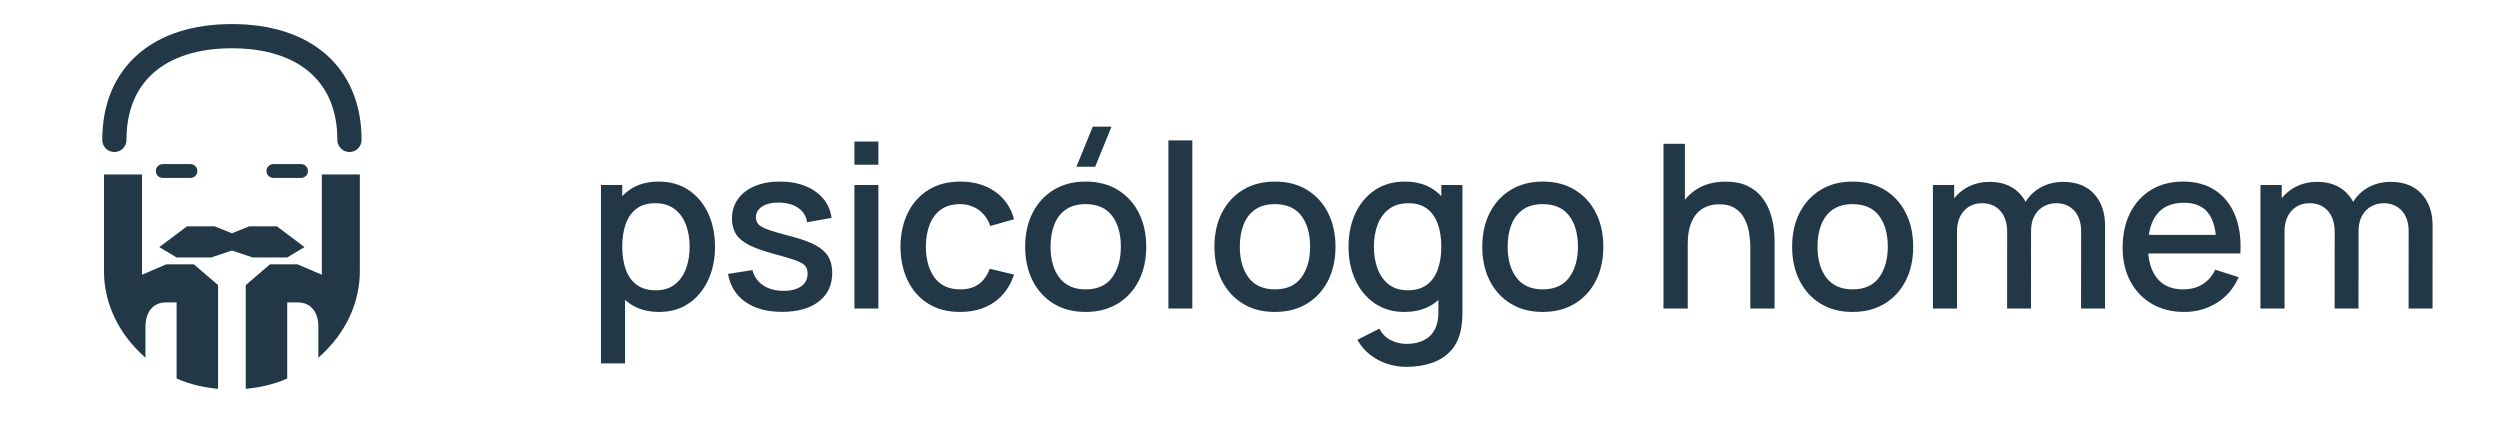
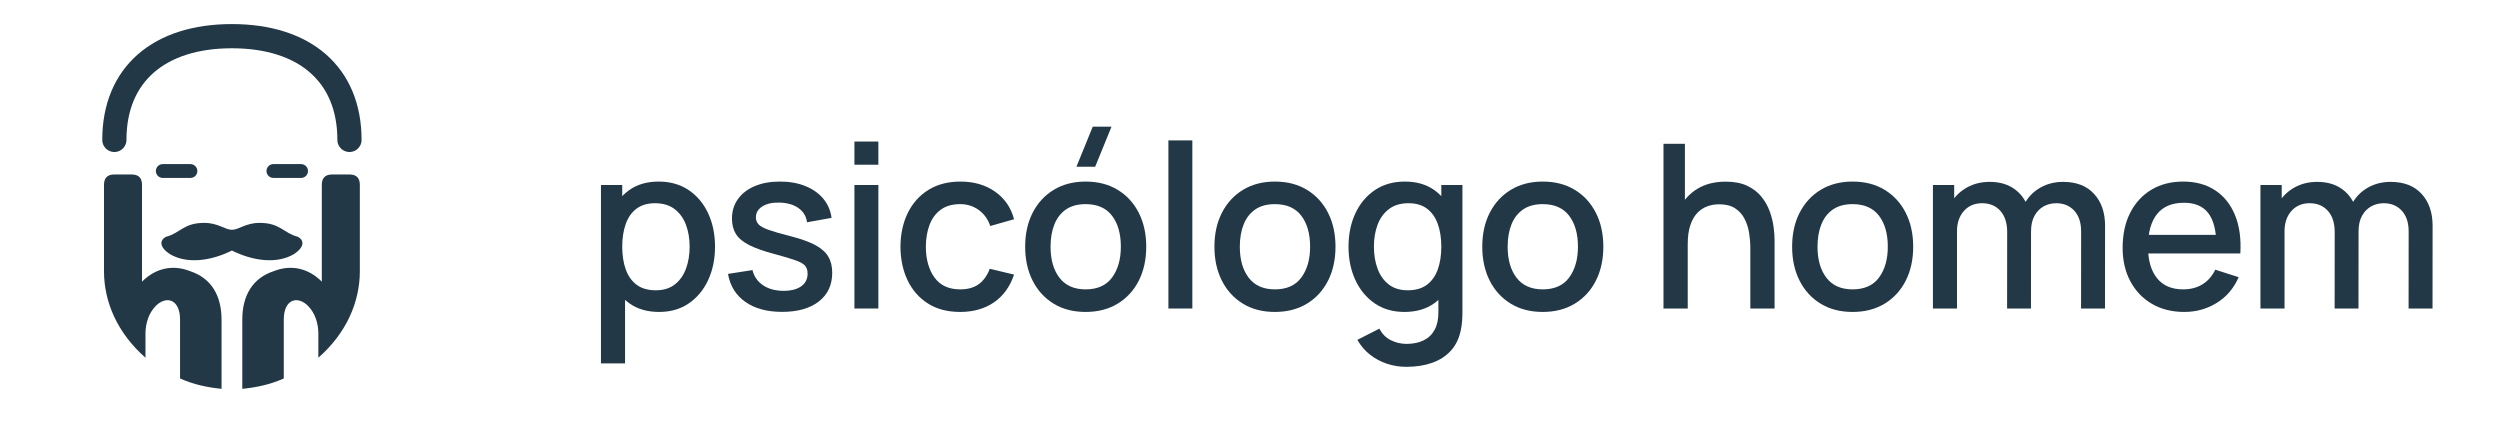
<svg xmlns="http://www.w3.org/2000/svg" width="470" height="82" viewBox="0 0 470 82" fill="#223846" role="img" aria-labelledby="ph-logo-titulo">
  <g color="#223846" transform="translate(2 -1) scale(.65)">
    <g fill="currentColor">
      <path d="M30 42C30 23 43 12 64 12S98 23 98 42" fill="none" stroke="currentColor" stroke-width="7" stroke-linecap="round" />
-       <path d="M27 52H38V81L45 78H53L60 84V114C56 113.6 52 112.8 48 111V89H45C41 89 39 92 39 96V105C31 98 27 89 27 80Z" fill-rule="evenodd" />
-       <path d="M27 52H38V81L45 78H53L60 84V114C56 113.6 52 112.8 48 111V89H45C41 89 39 92 39 96V105C31 98 27 89 27 80Z" fill-rule="evenodd" transform="translate(128 0) scale(-1 1)" />
-       <path d="M43 73L51 67H59L64 69L69 67H77L85 73L80 76H70L64 74L58 76H48Z" />
+       <path d="M27 55Q27 52 30 52H35Q38 52 38 55V83C42 79 47 78 52 80C58 82 61 87 61 94V114C57 113.6 53 112.8 49 111V94C49 88 45 87 42 90C40 92 39 95 39 98V105C31 98 27 89 27 80Z" fill-rule="evenodd" />
+       <path d="M27 55Q27 52 30 52H35Q38 52 38 55V83C42 79 47 78 52 80C58 82 61 87 61 94V114C57 113.6 53 112.8 49 111V94C49 88 45 87 42 90C40 92 39 95 39 98V105C31 98 27 89 27 80Z" fill-rule="evenodd" transform="translate(128 0) scale(-1 1)" />
+       <path d="M45 70C49 69 50 66 56 66C60 66 62 68 64 68C66 68 68 66 72 66C78 66 79 69 83 70C85 71 85 73 82 75C77 78 70 77 64 74C58 77 51 78 46 75C43 73 43 71 45 70Z" />
      <path d="M44 51h8m24 0h8" fill="none" stroke="currentColor" stroke-width="4" stroke-linecap="round" />
    </g>
  </g>
  <path d="M123.918 58.645Q120.585 58.645 118.321 57.025Q116.056 55.406 114.898 52.629Q113.741 49.852 113.741 46.376Q113.741 42.878 114.895 40.108Q116.049 37.339 118.295 35.737Q120.542 34.135 123.832 34.135Q127.093 34.135 129.468 35.737Q131.844 37.338 133.134 40.105Q134.424 42.871 134.424 46.376Q134.424 49.859 133.141 52.636Q131.858 55.413 129.504 57.029Q127.15 58.645 123.918 58.645ZM112.981 68.32V34.78H116.98V51.478H117.511V68.32ZM123.287 54.574Q125.444 54.574 126.852 53.485Q128.261 52.396 128.956 50.536Q129.651 48.676 129.651 46.376Q129.651 44.097 128.952 42.244Q128.253 40.392 126.813 39.299Q125.372 38.206 123.144 38.206Q121.022 38.206 119.657 39.238Q118.292 40.27 117.636 42.115Q116.98 43.961 116.98 46.376Q116.98 48.776 117.633 50.629Q118.285 52.482 119.679 53.528Q121.073 54.574 123.287 54.574Z" />
  <path d="M147.026 58.631Q142.791 58.631 140.125 56.757Q137.459 54.882 136.864 51.493L141.465 50.776Q141.902 52.582 143.454 53.628Q145.005 54.675 147.327 54.675Q149.441 54.675 150.635 53.815Q151.828 52.955 151.828 51.45Q151.828 50.568 151.412 50.02Q150.997 49.472 149.66 48.977Q148.323 48.483 145.593 47.752Q142.597 46.963 140.852 46.078Q139.107 45.193 138.358 44Q137.609 42.807 137.609 41.101Q137.609 38.994 138.735 37.425Q139.86 35.855 141.888 34.995Q143.916 34.135 146.639 34.135Q149.313 34.135 151.402 34.977Q153.491 35.819 154.777 37.356Q156.064 38.894 156.329 40.958L151.728 41.789Q151.491 40.119 150.155 39.148Q148.818 38.177 146.682 38.091Q144.64 38.005 143.375 38.772Q142.11 39.539 142.11 40.872Q142.11 41.639 142.597 42.172Q143.085 42.706 144.482 43.208Q145.88 43.71 148.603 44.398Q151.527 45.15 153.243 46.06Q154.96 46.97 155.709 48.225Q156.458 49.479 156.458 51.278Q156.458 54.71 153.949 56.671Q151.441 58.631 147.026 58.631Z" />
  <path d="M160.632 30.967V26.61H165.133V30.967ZM160.632 58.0V34.78H165.133V58.0Z" />
  <path d="M180.509 58.645Q176.947 58.645 174.446 57.054Q171.944 55.463 170.626 52.693Q169.307 49.923 169.286 46.39Q169.307 42.8 170.665 40.033Q172.023 37.267 174.539 35.701Q177.054 34.135 180.566 34.135Q184.379 34.135 187.077 36.031Q189.775 37.926 190.642 41.216L186.17 42.491Q185.504 40.542 183.981 39.46Q182.458 38.378 180.509 38.378Q178.301 38.378 176.875 39.413Q175.449 40.449 174.761 42.258Q174.073 44.068 174.059 46.39Q174.08 49.988 175.7 52.195Q177.319 54.402 180.509 54.402Q182.68 54.402 184.027 53.406Q185.375 52.41 186.07 50.532L190.642 51.622Q189.503 55.019 186.88 56.832Q184.257 58.645 180.509 58.645Z" />
  <path d="M205.896 31.34H202.37L205.438 23.815H208.964ZM204.097 58.645Q200.614 58.645 198.063 57.076Q195.512 55.506 194.121 52.74Q192.731 49.973 192.731 46.376Q192.731 42.735 194.15 39.976Q195.569 37.217 198.124 35.676Q200.679 34.135 204.097 34.135Q207.588 34.135 210.146 35.701Q212.705 37.267 214.098 40.026Q215.492 42.785 215.492 46.376Q215.492 50.009 214.088 52.772Q212.683 55.535 210.121 57.09Q207.559 58.645 204.097 58.645ZM204.097 54.402Q207.437 54.402 209.078 52.163Q210.719 49.923 210.719 46.376Q210.719 42.728 209.06 40.553Q207.401 38.378 204.097 38.378Q201.84 38.378 200.381 39.395Q198.923 40.413 198.214 42.212Q197.504 44.011 197.504 46.376Q197.504 50.031 199.177 52.216Q200.851 54.402 204.097 54.402Z" />
  <path d="M219.66 58.0V26.395H224.16V58.0Z" />
  <path d="M239.679 58.645Q236.196 58.645 233.645 57.076Q231.094 55.506 229.703 52.74Q228.313 49.973 228.313 46.376Q228.313 42.735 229.732 39.976Q231.151 37.217 233.706 35.676Q236.261 34.135 239.679 34.135Q243.17 34.135 245.728 35.701Q248.287 37.267 249.68 40.026Q251.074 42.785 251.074 46.376Q251.074 50.009 249.67 52.772Q248.265 55.535 245.703 57.09Q243.141 58.645 239.679 58.645ZM239.679 54.402Q243.019 54.402 244.66 52.163Q246.301 49.923 246.301 46.376Q246.301 42.728 244.642 40.553Q242.983 38.378 239.679 38.378Q237.422 38.378 235.963 39.395Q234.505 40.413 233.796 42.212Q233.086 44.011 233.086 46.376Q233.086 50.031 234.759 52.216Q236.433 54.402 239.679 54.402Z" />
  <path d="M264.386 68.965Q262.509 68.965 260.753 68.384Q258.997 67.804 257.56 66.675Q256.123 65.546 255.184 63.891L259.327 61.784Q260.086 63.267 261.484 63.959Q262.881 64.651 264.415 64.651Q266.328 64.651 267.686 63.966Q269.044 63.282 269.747 61.931Q270.449 60.58 270.42 58.573V52.095H270.965V34.78H274.936V58.631Q274.936 59.555 274.871 60.394Q274.807 61.232 274.635 62.056Q274.147 64.414 272.753 65.941Q271.359 67.467 269.224 68.216Q267.088 68.965 264.386 68.965ZM264.028 58.645Q260.796 58.645 258.441 57.029Q256.087 55.413 254.804 52.636Q253.522 49.859 253.522 46.376Q253.522 42.871 254.812 40.105Q256.102 37.338 258.477 35.737Q260.853 34.135 264.114 34.135Q267.403 34.135 269.65 35.737Q271.897 37.339 273.051 40.108Q274.205 42.878 274.205 46.376Q274.205 49.852 273.047 52.629Q271.89 55.406 269.625 57.025Q267.36 58.645 264.028 58.645ZM264.659 54.574Q266.873 54.574 268.267 53.528Q269.661 52.482 270.313 50.629Q270.965 48.776 270.965 46.376Q270.965 43.961 270.309 42.115Q269.654 40.27 268.288 39.238Q266.923 38.206 264.802 38.206Q262.573 38.206 261.129 39.299Q259.685 40.392 258.99 42.244Q258.295 44.097 258.295 46.376Q258.295 48.676 258.99 50.536Q259.685 52.396 261.093 53.485Q262.501 54.574 264.659 54.574Z" />
  <path d="M290.032 58.645Q286.549 58.645 283.998 57.076Q281.446 55.506 280.056 52.74Q278.666 49.973 278.666 46.376Q278.666 42.735 280.085 39.976Q281.504 37.217 284.058 35.676Q286.613 34.135 290.032 34.135Q293.522 34.135 296.081 35.701Q298.639 37.267 300.033 40.026Q301.427 42.785 301.427 46.376Q301.427 50.009 300.022 52.772Q298.618 55.535 296.055 57.09Q293.493 58.645 290.032 58.645ZM290.032 54.402Q293.371 54.402 295.013 52.163Q296.654 49.923 296.654 46.376Q296.654 42.728 294.995 40.553Q293.336 38.378 290.032 38.378Q287.774 38.378 286.316 39.395Q284.858 40.413 284.148 42.212Q283.439 44.011 283.439 46.376Q283.439 50.031 285.112 52.216Q286.785 54.402 290.032 54.402Z" />
  <path d="M329.061 58.0V46.591Q329.061 45.229 328.835 43.799Q328.609 42.37 327.979 41.141Q327.348 39.911 326.198 39.159Q325.048 38.406 323.199 38.406Q321.988 38.406 320.916 38.811Q319.845 39.216 319.035 40.098Q318.225 40.979 317.759 42.413Q317.293 43.846 317.293 45.917L314.498 44.871Q314.498 41.71 315.681 39.291Q316.863 36.873 319.081 35.511Q321.3 34.149 324.431 34.149Q326.839 34.149 328.477 34.931Q330.115 35.712 331.136 36.969Q332.157 38.227 332.695 39.704Q333.232 41.18 333.426 42.602Q333.619 44.025 333.619 45.1V58.0ZM312.735 58.0V27.04H316.763V43.738H317.293V58.0Z" />
  <path d="M348.285 58.645Q344.802 58.645 342.251 57.076Q339.7 55.506 338.309 52.74Q336.919 49.973 336.919 46.376Q336.919 42.735 338.338 39.976Q339.757 37.217 342.312 35.676Q344.867 34.135 348.285 34.135Q351.776 34.135 354.334 35.701Q356.893 37.267 358.286 40.026Q359.68 42.785 359.68 46.376Q359.68 50.009 358.276 52.772Q356.871 55.535 354.309 57.09Q351.747 58.645 348.285 58.645ZM348.285 54.402Q351.625 54.402 353.266 52.163Q354.907 49.923 354.907 46.376Q354.907 42.728 353.248 40.553Q351.589 38.378 348.285 38.378Q346.028 38.378 344.569 39.395Q343.111 40.413 342.402 42.212Q341.692 44.011 341.692 46.376Q341.692 50.031 343.365 52.216Q345.039 54.402 348.285 54.402Z" />
  <path d="M391.239 58.0 391.253 43.523Q391.253 41.022 389.963 39.614Q388.673 38.206 386.566 38.206Q385.29 38.206 384.219 38.793Q383.147 39.381 382.492 40.556Q381.836 41.732 381.836 43.48L379.672 42.391Q379.636 39.947 380.721 38.098Q381.807 36.249 383.678 35.221Q385.548 34.192 387.87 34.192Q391.618 34.192 393.686 36.45Q395.754 38.707 395.754 42.448L395.739 58.0ZM363.389 58.0V34.78H367.388V41.488H367.918V58.0ZM377.335 58.0 377.35 43.624Q377.35 41.087 376.07 39.646Q374.791 38.206 372.634 38.206Q370.513 38.206 369.215 39.661Q367.918 41.115 367.918 43.48L365.754 42.104Q365.754 39.84 366.85 38.052Q367.947 36.264 369.821 35.228Q371.695 34.192 374.053 34.192Q376.525 34.192 378.267 35.242Q380.008 36.292 380.922 38.163Q381.836 40.033 381.836 42.491L381.822 58.0Z" />
  <path d="M410.649 58.645Q407.173 58.645 404.568 57.126Q401.963 55.606 400.508 52.89Q399.054 50.174 399.054 46.591Q399.054 42.785 400.483 39.99Q401.913 37.195 404.468 35.665Q407.023 34.135 410.42 34.135Q413.967 34.135 416.461 35.783Q418.955 37.432 420.192 40.463Q421.428 43.495 421.184 47.651H416.683V46.017Q416.64 41.983 415.146 40.051Q413.652 38.12 410.592 38.12Q407.224 38.12 405.525 40.245Q403.827 42.37 403.827 46.39Q403.827 50.21 405.525 52.306Q407.224 54.402 410.42 54.402Q412.527 54.402 414.068 53.449Q415.608 52.496 416.468 50.704L420.869 52.109Q419.522 55.219 416.77 56.932Q414.018 58.645 410.649 58.645ZM402.365 47.651V44.154H418.934V47.651Z" />
  <path d="M452.814 58.0 452.828 43.523Q452.828 41.022 451.538 39.614Q450.248 38.206 448.141 38.206Q446.866 38.206 445.794 38.793Q444.723 39.381 444.067 40.556Q443.411 41.732 443.411 43.48L441.247 42.391Q441.211 39.947 442.297 38.098Q443.383 36.249 445.253 35.221Q447.124 34.192 449.446 34.192Q453.194 34.192 455.262 36.45Q457.329 38.707 457.329 42.448L457.315 58.0ZM424.964 58.0V34.78H428.963V41.488H429.494V58.0ZM438.911 58.0 438.925 43.624Q438.925 41.087 437.646 39.646Q436.367 38.206 434.209 38.206Q432.088 38.206 430.791 39.661Q429.494 41.115 429.494 43.48L427.329 42.104Q427.329 39.84 428.426 38.052Q429.522 36.264 431.396 35.228Q433.271 34.192 435.628 34.192Q438.101 34.192 439.842 35.242Q441.584 36.292 442.498 38.163Q443.411 40.033 443.411 42.491L443.397 58.0Z" />
</svg>
